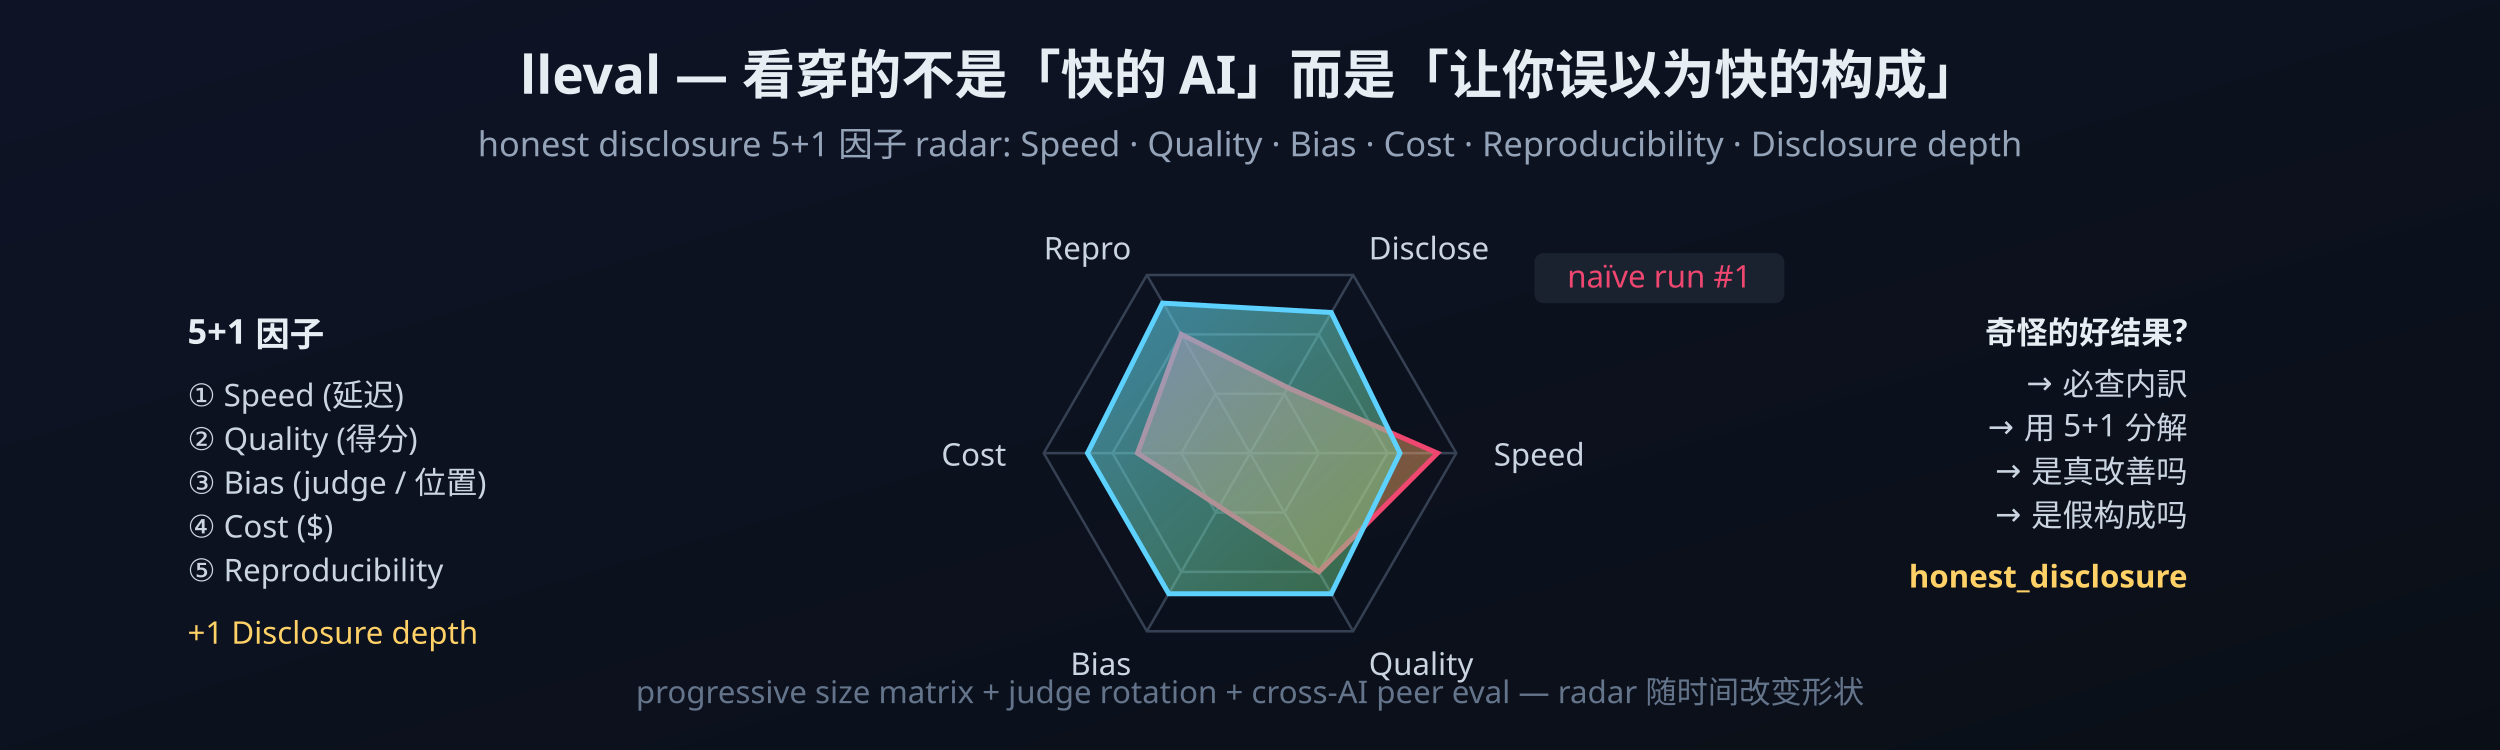
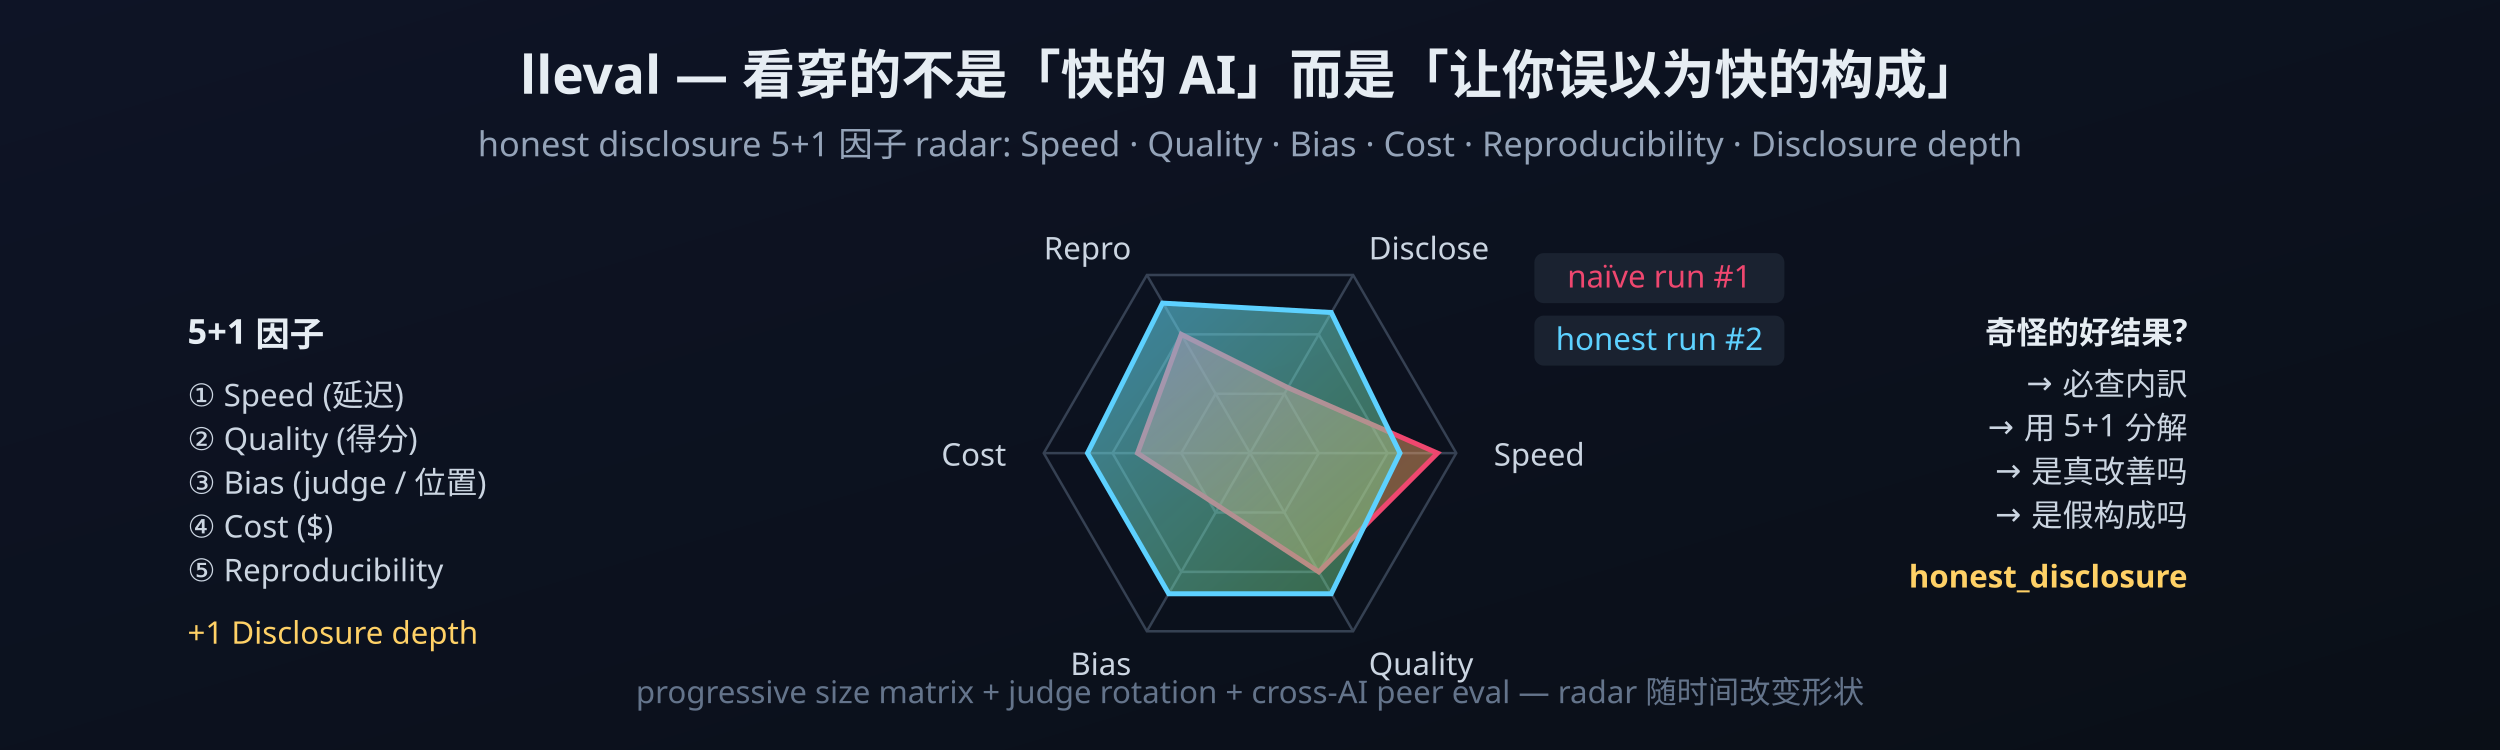
<svg xmlns="http://www.w3.org/2000/svg" viewBox="0 0 800 240" role="img" aria-label="lleval 5+1 honest disclosure 雷达随时间变化" style="width:100%;height:auto;max-width:1200px">
  <defs>
    <linearGradient id="bg24_08" x1="0" y1="0" x2="1" y2="1">
      <stop offset="0%" stop-color="#0e1426" />
      <stop offset="100%" stop-color="#0a0f17" />
    </linearGradient>
    <linearGradient id="radarA" x1="0" y1="0" x2="1" y2="1">
      <stop offset="0%" stop-color="#ef476f" stop-opacity="0.6" />
      <stop offset="100%" stop-color="#ffd166" stop-opacity="0.4" />
    </linearGradient>
    <linearGradient id="radarB" x1="0" y1="0" x2="1" y2="1">
      <stop offset="0%" stop-color="#5dd1ff" stop-opacity="0.6" />
      <stop offset="100%" stop-color="#7ee787" stop-opacity="0.4" />
    </linearGradient>
  </defs>
  <rect width="800" height="240" fill="url(#bg24_08)" />
  <text x="400" y="30" text-anchor="middle" fill="#e6edf3" font-family="ui-sans-serif,system-ui,sans-serif" font-size="17" font-weight="700">
    lleval — 看穿的不是「快的 AI」而是「让你误以为快的构成」
  </text>
  <text x="400" y="50" text-anchor="middle" fill="#94a3b8" font-family="ui-sans-serif,system-ui,sans-serif" font-size="11">
    honest disclosure 5+1 因子 radar: Speed · Quality · Bias · Cost · Reproducibility · Disclosure depth
  </text>
  <g transform="translate(400 145)" font-family="ui-sans-serif,system-ui,sans-serif" font-size="10" fill="#cbd5e1">
    <g stroke="#475569" stroke-width="0.8" fill="none" opacity="0.7">
      <polygon points="22,0 11,19 -11,19 -22,0 -11,-19 11,-19" />
      <polygon points="44,0 22,38 -22,38 -44,0 -22,-38 22,-38" />
      <polygon points="66,0 33,57 -33,57 -66,0 -33,-57 33,-57" />
      <line x1="0" y1="0" x2="66" y2="0" />
      <line x1="0" y1="0" x2="33" y2="57" />
      <line x1="0" y1="0" x2="-33" y2="57" />
      <line x1="0" y1="0" x2="-66" y2="0" />
      <line x1="0" y1="0" x2="-33" y2="-57" />
      <line x1="0" y1="0" x2="33" y2="-57" />
    </g>
    <text x="78" y="4" font-size="10">Speed</text>
    <text x="38" y="71" font-size="10">Quality</text>
    <text x="-38" y="71" font-size="10" text-anchor="end">Bias</text>
    <text x="-78" y="4" font-size="10" text-anchor="end">Cost</text>
    <text x="-38" y="-62" font-size="10" text-anchor="end">Repro</text>
    <text x="38" y="-62" font-size="10">Disclose</text>
    <polygon fill="url(#radarA)" stroke="#ef476f" stroke-width="1.6" points="60,0 22,38 -10,17 -36,0 -22,-38 12,-21">
      <animate attributeName="opacity" values="1;1;0;0;1;1" keyTimes="0;0.25;0.3;0.75;0.8;1" dur="6s" repeatCount="indefinite" />
      <animate attributeName="points" values="60,0 22,38 -10,17 -36,0 -22,-38 12,-21;                        60,0 22,38 -10,17 -36,0 -22,-38 12,-21;                        60,0 22,38 -10,17 -36,0 -22,-38 12,-21;                        60,0 22,38 -10,17 -36,0 -22,-38 12,-21;                        60,0 22,38 -10,17 -36,0 -22,-38 12,-21;                        60,0 22,38 -10,17 -36,0 -22,-38 12,-21" dur="6s" repeatCount="indefinite" />
    </polygon>
    <polygon fill="url(#radarB)" stroke="#5dd1ff" stroke-width="1.6" points="48,0 26,45 -26,45 -52,0 -28,-48 26,-45">
      <animate attributeName="opacity" values="0;0;1;1;0;0" keyTimes="0;0.25;0.3;0.75;0.8;1" dur="6s" repeatCount="indefinite" />
    </polygon>
    <g transform="translate(95 -55)" opacity="1">
-       <animate attributeName="opacity" values="1;1;0;0;1;1" keyTimes="0;0.25;0.3;0.75;0.8;1" dur="6s" repeatCount="indefinite" />
+       <animate attributeName="opacity" values="1;1;0.4;0.4;1;1" keyTimes="0;0.25;0.3;0.75;0.8;1" dur="6s" repeatCount="indefinite" />
      <rect x="-4" y="-9" width="80" height="16" rx="3" fill="#1f2937" opacity="0.7" />
      <text x="36" y="2" font-size="10" fill="#ef476f" text-anchor="middle">naïve run #1</text>
    </g>
-     <g transform="translate(95 -55)" opacity="0">
-       <animate attributeName="opacity" values="0;0;1;1;0;0" keyTimes="0;0.25;0.3;0.75;0.8;1" dur="6s" repeatCount="indefinite" />
+     <g transform="translate(95 -35)" opacity="1">
+       <animate attributeName="opacity" values="0.4;0.4;1;1;0.4;0.4" keyTimes="0;0.25;0.3;0.75;0.8;1" dur="6s" repeatCount="indefinite" />
      <rect x="-4" y="-9" width="80" height="16" rx="3" fill="#1f2937" opacity="0.7" />
      <text x="36" y="2" font-size="10" fill="#5dd1ff" text-anchor="middle">honest run #2</text>
    </g>
  </g>
  <g transform="translate(60 110)" font-family="ui-sans-serif,system-ui,sans-serif" font-size="11" fill="#cbd5e1">
    <text x="0" y="0" font-weight="600" fill="#e6edf3">5+1 因子</text>
    <text x="0" y="20" font-size="10">① Speed (延迟)</text>
    <text x="0" y="34" font-size="10">② Quality (得分)</text>
    <text x="0" y="48" font-size="10">③ Bias (judge / 位置)</text>
    <text x="0" y="62" font-size="10">④ Cost ($)</text>
    <text x="0" y="76" font-size="10">⑤ Reproducibility</text>
    <text x="0" y="96" font-size="10" fill="#ffd166">+1 Disclosure depth</text>
  </g>
  <g transform="translate(700 110)" font-family="ui-sans-serif,system-ui,sans-serif" font-size="10" fill="#cbd5e1">
    <text x="0" y="0" font-weight="600" fill="#e6edf3" text-anchor="end">奇怪的好结果?</text>
    <text x="0" y="16" text-anchor="end">→ 必查内訳</text>
    <text x="0" y="30" text-anchor="end">→ 用 5+1 分解</text>
    <text x="0" y="44" text-anchor="end">→ 是真改善吗</text>
    <text x="0" y="58" text-anchor="end">→ 是假构成吗</text>
    <text x="0" y="78" text-anchor="end" fill="#ffd166" font-weight="600">honest_disclosure</text>
  </g>
  <text x="400" y="225" text-anchor="middle" fill="#64748b" font-family="ui-sans-serif,system-ui,sans-serif" font-size="10">
    progressive size matrix + judge rotation + cross-AI peer eval — radar 随时间改变形状
  </text>
</svg>
